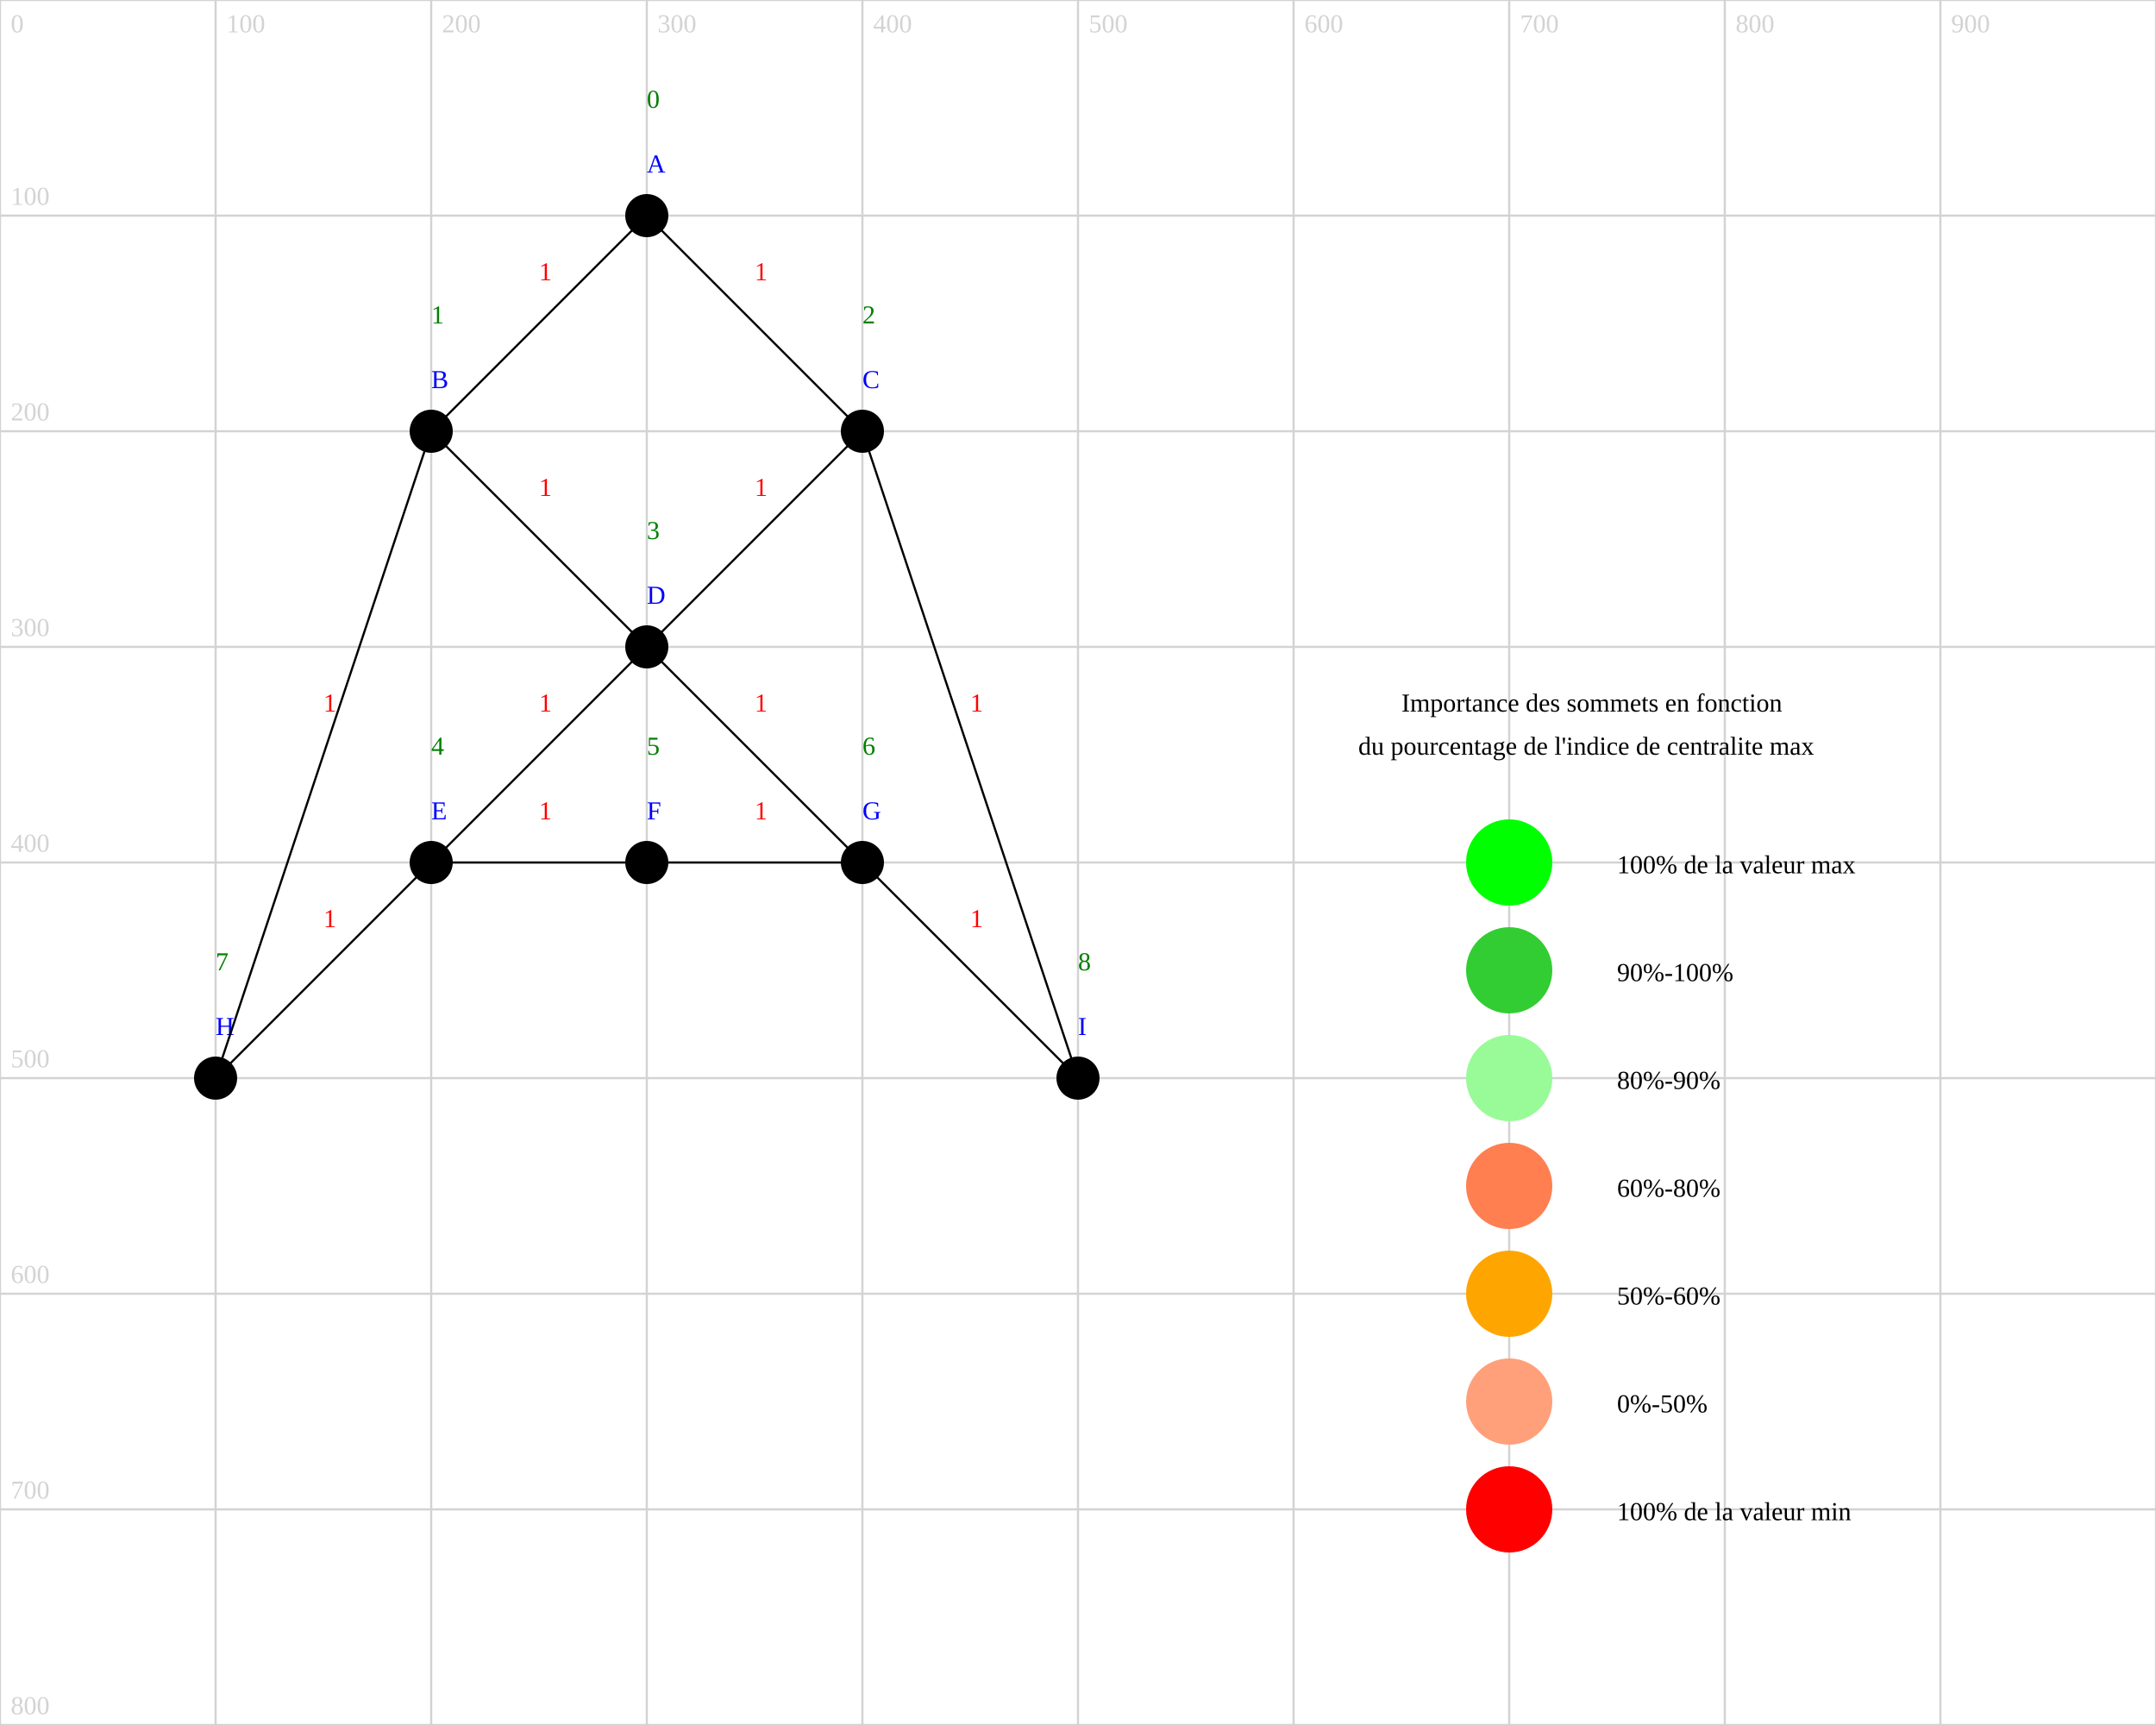
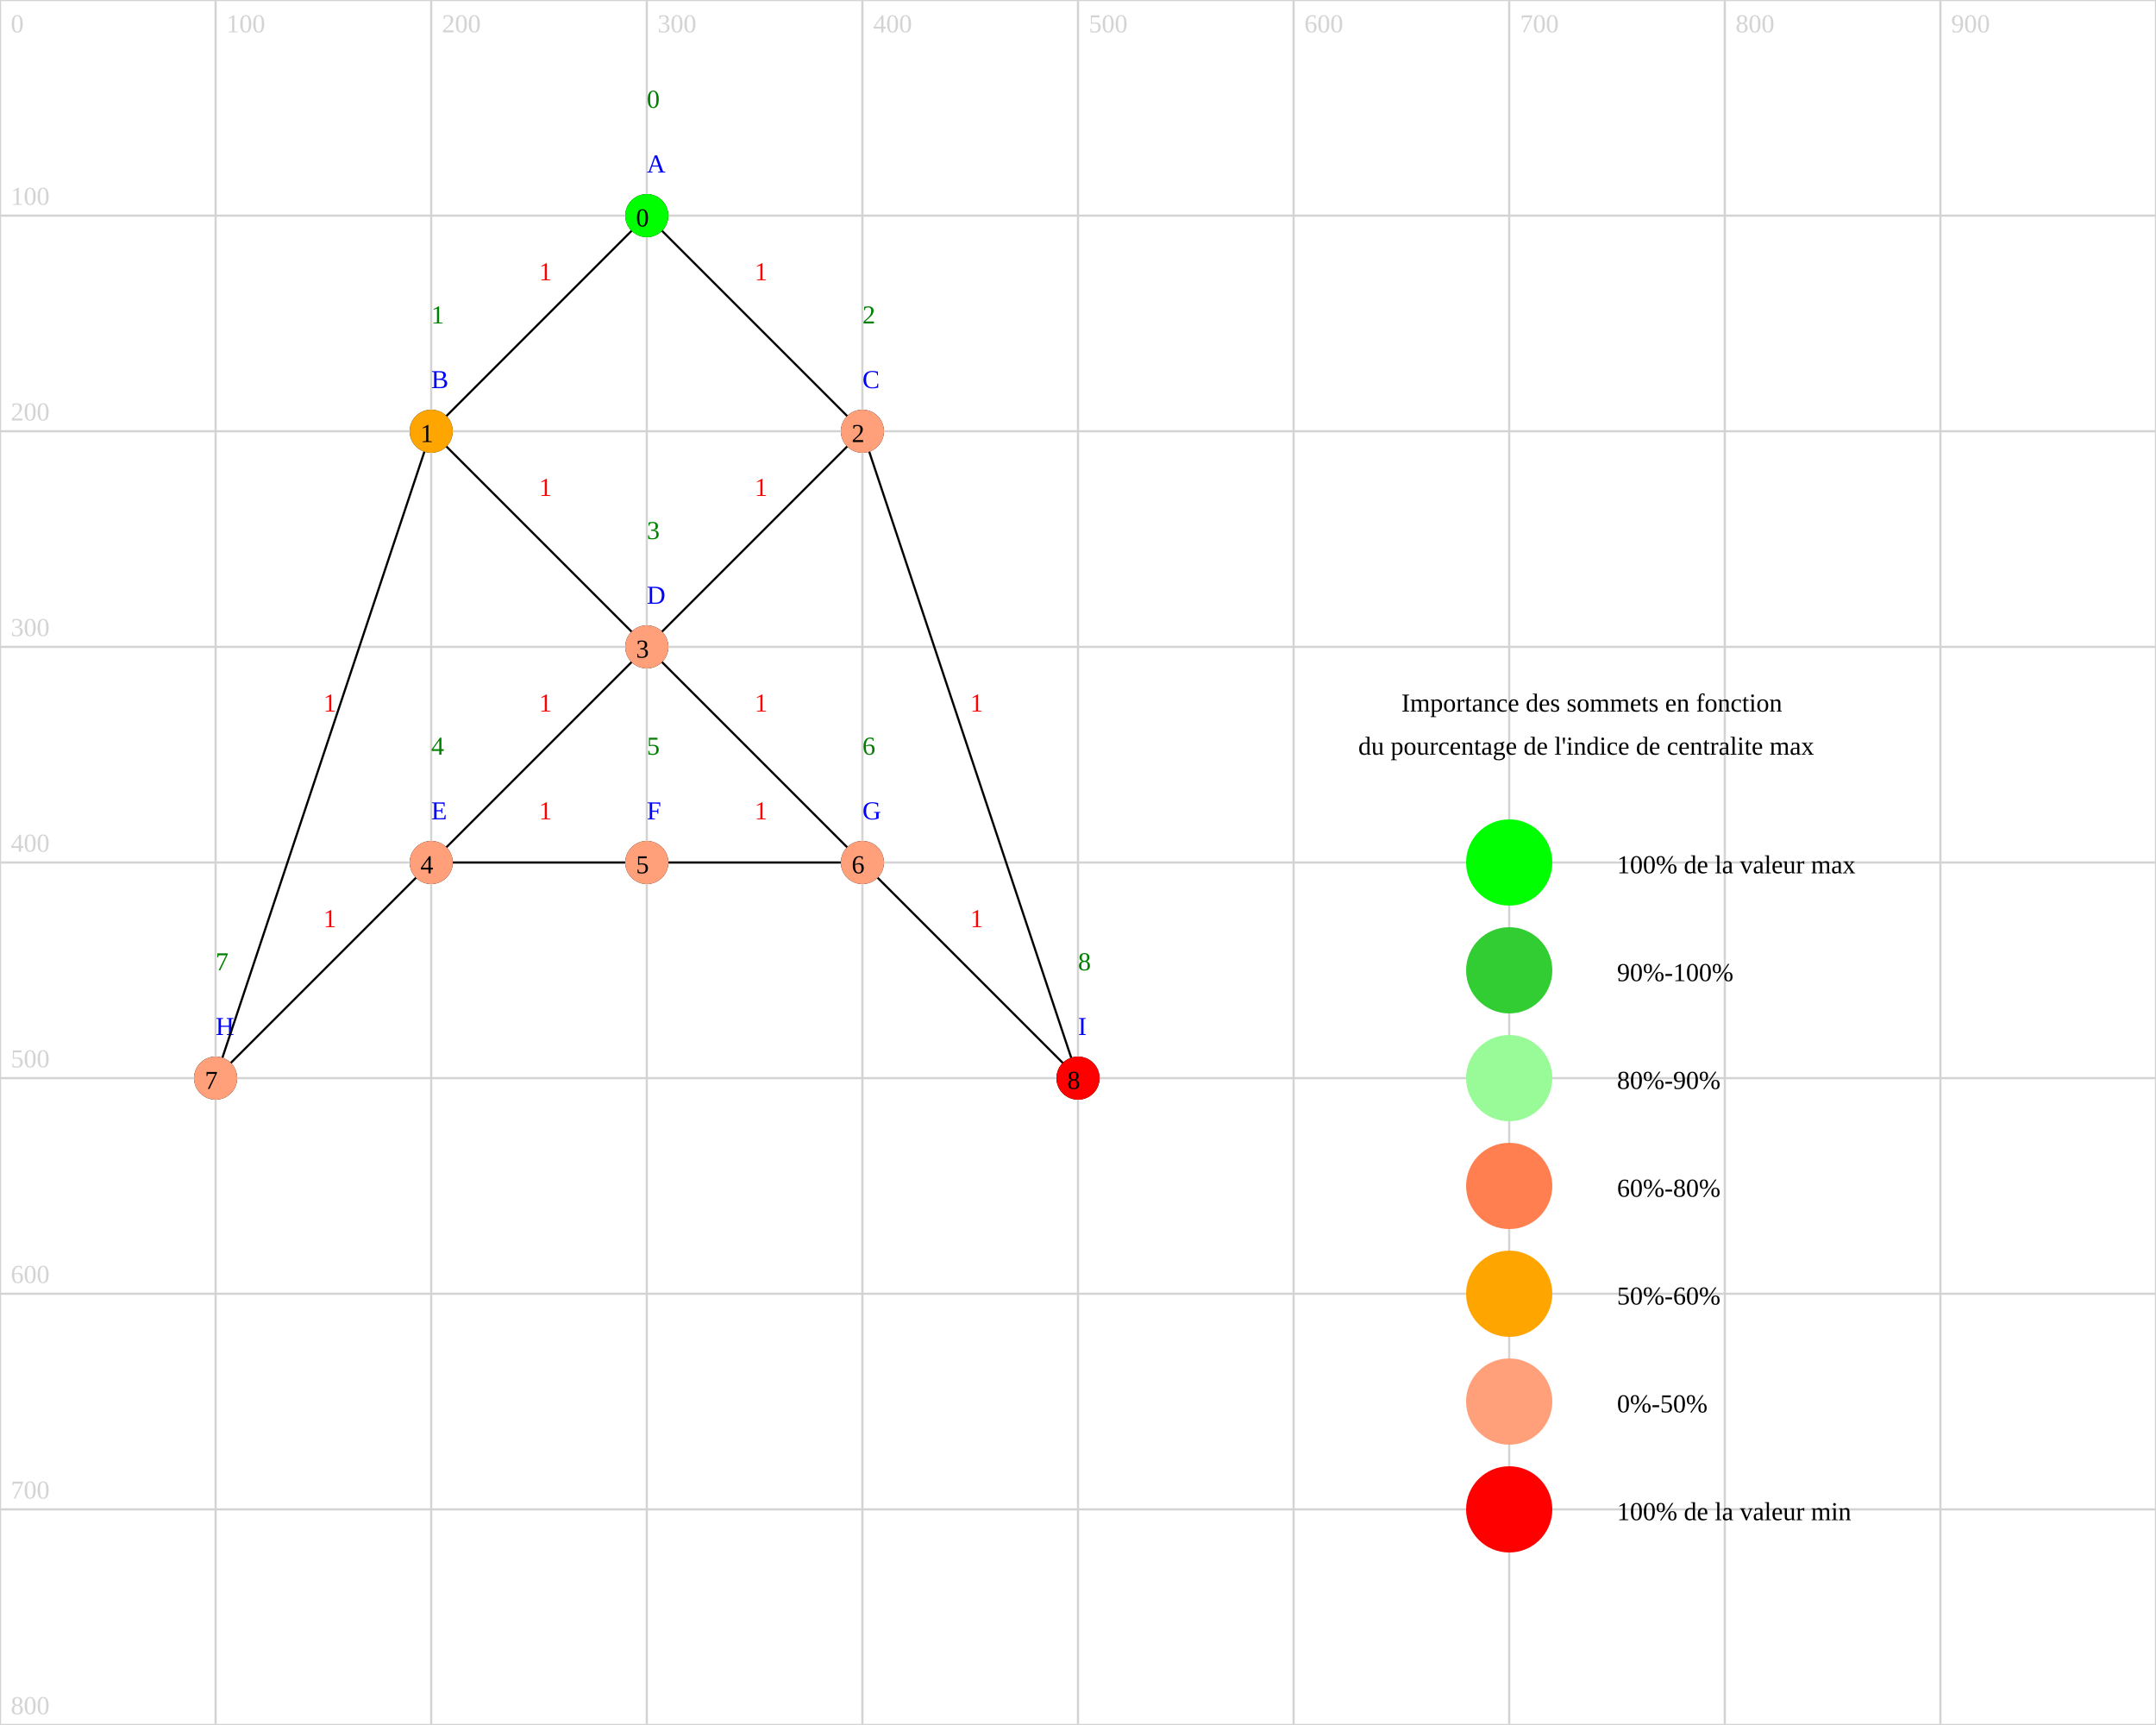
<svg xmlns="http://www.w3.org/2000/svg" version="1.1" width="1000" height="800">
  <line x1="0" y1="0" x2="1000" y2="0" stroke="lightgrey" />
  <text x="5" y="-5" fill="lightgrey">0</text>
  <line x1="0" y1="100" x2="1000" y2="100" stroke="lightgrey" />
  <text x="5" y="95" fill="lightgrey">100</text>
  <line x1="0" y1="200" x2="1000" y2="200" stroke="lightgrey" />
  <text x="5" y="195" fill="lightgrey">200</text>
  <line x1="0" y1="300" x2="1000" y2="300" stroke="lightgrey" />
  <text x="5" y="295" fill="lightgrey">300</text>
  <line x1="0" y1="400" x2="1000" y2="400" stroke="lightgrey" />
  <text x="5" y="395" fill="lightgrey">400</text>
  <line x1="0" y1="500" x2="1000" y2="500" stroke="lightgrey" />
  <text x="5" y="495" fill="lightgrey">500</text>
  <line x1="0" y1="600" x2="1000" y2="600" stroke="lightgrey" />
  <text x="5" y="595" fill="lightgrey">600</text>
  <line x1="0" y1="700" x2="1000" y2="700" stroke="lightgrey" />
  <text x="5" y="695" fill="lightgrey">700</text>
  <line x1="0" y1="800" x2="1000" y2="800" stroke="lightgrey" />
  <text x="5" y="795" fill="lightgrey">800</text>
  <line x1="0" y1="0" x2="0" y2="800" stroke="lightgrey" />
  <text x="5" y="15" fill="lightgrey">0</text>
  <line x1="100" y1="0" x2="100" y2="800" stroke="lightgrey" />
  <text x="105" y="15" fill="lightgrey">100</text>
  <line x1="200" y1="0" x2="200" y2="800" stroke="lightgrey" />
  <text x="205" y="15" fill="lightgrey">200</text>
  <line x1="300" y1="0" x2="300" y2="800" stroke="lightgrey" />
  <text x="305" y="15" fill="lightgrey">300</text>
  <line x1="400" y1="0" x2="400" y2="800" stroke="lightgrey" />
  <text x="405" y="15" fill="lightgrey">400</text>
  <line x1="500" y1="0" x2="500" y2="800" stroke="lightgrey" />
  <text x="505" y="15" fill="lightgrey">500</text>
  <line x1="600" y1="0" x2="600" y2="800" stroke="lightgrey" />
  <text x="605" y="15" fill="lightgrey">600</text>
  <line x1="700" y1="0" x2="700" y2="800" stroke="lightgrey" />
  <text x="705" y="15" fill="lightgrey">700</text>
  <line x1="800" y1="0" x2="800" y2="800" stroke="lightgrey" />
  <text x="805" y="15" fill="lightgrey">800</text>
  <line x1="900" y1="0" x2="900" y2="800" stroke="lightgrey" />
  <text x="905" y="15" fill="lightgrey">900</text>
  <line x1="1000" y1="0" x2="1000" y2="800" stroke="lightgrey" />
  <text x="1005" y="15" fill="lightgrey">1000</text>
  <circle cx="300" cy="100" r="10" fill="black" />
  <text x="300" y="80" fill="blue">A</text>
  <text x="300" y="50" fill="green">0</text>
  <circle cx="200" cy="200" r="10" fill="black" />
  <text x="200" y="180" fill="blue">B</text>
  <text x="200" y="150" fill="green">1</text>
  <circle cx="400" cy="200" r="10" fill="black" />
  <text x="400" y="180" fill="blue">C</text>
  <text x="400" y="150" fill="green">2</text>
  <circle cx="300" cy="300" r="10" fill="black" />
  <text x="300" y="280" fill="blue">D</text>
  <text x="300" y="250" fill="green">3</text>
  <circle cx="200" cy="400" r="10" fill="black" />
  <text x="200" y="380" fill="blue">E</text>
  <text x="200" y="350" fill="green">4</text>
  <circle cx="300" cy="400" r="10" fill="black" />
  <text x="300" y="380" fill="blue">F</text>
  <text x="300" y="350" fill="green">5</text>
  <circle cx="400" cy="400" r="10" fill="black" />
  <text x="400" y="380" fill="blue">G</text>
  <text x="400" y="350" fill="green">6</text>
  <circle cx="100" cy="500" r="10" fill="black" />
  <text x="100" y="480" fill="blue">H</text>
  <text x="100" y="450" fill="green">7</text>
  <circle cx="500" cy="500" r="10" fill="black" />
  <text x="500" y="480" fill="blue">I</text>
  <text x="500" y="450" fill="green">8</text>
  <line x1="300" y1="100" x2="200" y2="200" stroke="black" />
  <text x="250" y="130" fill="red">1</text>
  <line x1="300" y1="100" x2="400" y2="200" stroke="black" />
  <text x="350" y="130" fill="red">1</text>
  <line x1="200" y1="200" x2="300" y2="300" stroke="black" />
  <text x="250" y="230" fill="red">1</text>
  <line x1="400" y1="200" x2="300" y2="300" stroke="black" />
  <text x="350" y="230" fill="red">1</text>
  <line x1="300" y1="300" x2="200" y2="400" stroke="black" />
  <text x="250" y="330" fill="red">1</text>
  <line x1="300" y1="300" x2="400" y2="400" stroke="black" />
  <text x="350" y="330" fill="red">1</text>
  <line x1="200" y1="200" x2="100" y2="500" stroke="black" />
  <text x="150" y="330" fill="red">1</text>
  <line x1="400" y1="200" x2="500" y2="500" stroke="black" />
  <text x="450" y="330" fill="red">1</text>
  <line x1="200" y1="400" x2="300" y2="400" stroke="black" />
  <text x="250" y="380" fill="red">1</text>
  <line x1="300" y1="400" x2="400" y2="400" stroke="black" />
  <text x="350" y="380" fill="red">1</text>
  <line x1="400" y1="400" x2="500" y2="500" stroke="black" />
  <text x="450" y="430" fill="red">1</text>
  <line x1="200" y1="400" x2="100" y2="500" stroke="black" />
  <text x="150" y="430" fill="red">1</text>
  <text x="650" y="330" fill="black">Importance des sommets en fonction </text>
  <text x="630" y="350" fill="black">du pourcentage de l'indice de centralite max </text>
  <circle cx="700" cy="400" r="20" fill="lime" />
  <text x="750" y="405" fill="black">100% de la valeur max</text>
  <circle cx="700" cy="450" r="20" fill="limegreen" />
  <text x="750" y="455" fill="black">90%-100%</text>
  <circle cx="700" cy="500" r="20" fill="palegreen" />
  <text x="750" y="505" fill="black">80%-90%</text>
  <circle cx="700" cy="550" r="20" fill="coral" />
  <text x="750" y="555" fill="black">60%-80%</text>
  <circle cx="700" cy="600" r="20" fill="orange" />
  <text x="750" y="605" fill="black">50%-60%</text>
  <circle cx="700" cy="650" r="20" fill="lightsalmon" />
  <text x="750" y="655" fill="black">0%-50%</text>
  <circle cx="700" cy="700" r="20" fill="red" />
  <text x="750" y="705" fill="black">100% de la valeur min</text>
+   <circle cx="300" cy="100" r="10" fill="lime" />
+   <text x="295" y="105" fill="black">0</text>
+   <circle cx="200" cy="200" r="10" fill="orange" />
+   <text x="195" y="205" fill="black">1</text>
+   <circle cx="400" cy="200" r="10" fill="lightsalmon" />
+   <text x="395" y="205" fill="black">2</text>
+   <circle cx="300" cy="300" r="10" fill="lightsalmon" />
+   <text x="295" y="305" fill="black">3</text>
+   <circle cx="200" cy="400" r="10" fill="lightsalmon" />
+   <text x="195" y="405" fill="black">4</text>
+   <circle cx="300" cy="400" r="10" fill="lightsalmon" />
+   <text x="295" y="405" fill="black">5</text>
+   <circle cx="400" cy="400" r="10" fill="lightsalmon" />
+   <text x="395" y="405" fill="black">6</text>
+   <circle cx="100" cy="500" r="10" fill="lightsalmon" />
+   <text x="95" y="505" fill="black">7</text>
+   <circle cx="500" cy="500" r="10" fill="red" />
+   <text x="495" y="505" fill="black">8</text>
  <defs>
    <radialGradient id="redball" cx="30%" cy="30%" r="100%" fx="30%" fy="30%">
      <stop offset="0%" style="stop-color:rgb(255,250,250)" />
      <stop offset="3%" style="stop-color:rgb(255,250,250)" />
      <stop offset="7%" style="stop-color:rgb(255,160,160)" />
      <stop offset="70%" style="stop-color:rgb(255,0,0)" />
      <stop offset="100%" style="stop-color:rgb(255,0,0)" />
    </radialGradient>
    <radialGradient id="greenball" cx="30%" cy="30%" r="100%" fx="30%" fy="30%">
      <stop offset="0%" style="stop-color:rgb(250,255,250)" />
      <stop offset="3%" style="stop-color:rgb(250,255,250)" />
      <stop offset="7%" style="stop-color:rgb(160,255,160)" />
      <stop offset="70%" style="stop-color:rgb(0,255,0)" />
      <stop offset="100%" style="stop-color:rgb(0,255,0)" />
    </radialGradient>
    <radialGradient id="blueball" cx="30%" cy="30%" r="100%" fx="30%" fy="30%">
      <stop offset="0%" style="stop-color:rgb(250,250,255)" />
      <stop offset="3%" style="stop-color:rgb(250,250,255)" />
      <stop offset="7%" style="stop-color:rgb(160,160,255)" />
      <stop offset="70%" style="stop-color:rgb(0,0,255)" />
      <stop offset="100%" style="stop-color:rgb(0,255,0)" />
    </radialGradient>
    <radialGradient id="yellowball" cx="30%" cy="30%" r="100%" fx="30%" fy="30%">
      <stop offset="0%" style="stop-color:rgb(255,255,250)" />
      <stop offset="3%" style="stop-color:rgb(255,255,250)" />
      <stop offset="7%" style="stop-color:rgb(255,255,160)" />
      <stop offset="70%" style="stop-color:rgb(255,255,0)" />
      <stop offset="100%" style="stop-color:rgb(255,255,0)" />
    </radialGradient>
    <radialGradient id="greyball" cx="30%" cy="30%" r="100%" fx="30%" fy="30%">
      <stop offset="0%" style="stop-color:rgb(250,250,250)" />
      <stop offset="3%" style="stop-color:rgb(250,250,250)" />
      <stop offset="7%" style="stop-color:rgb(160,160,160)" />
      <stop offset="70%" style="stop-color:rgb(100,100,100)" />
      <stop offset="100%" style="stop-color:rgb(100,100,100)" />
    </radialGradient>
  </defs>
</svg>
